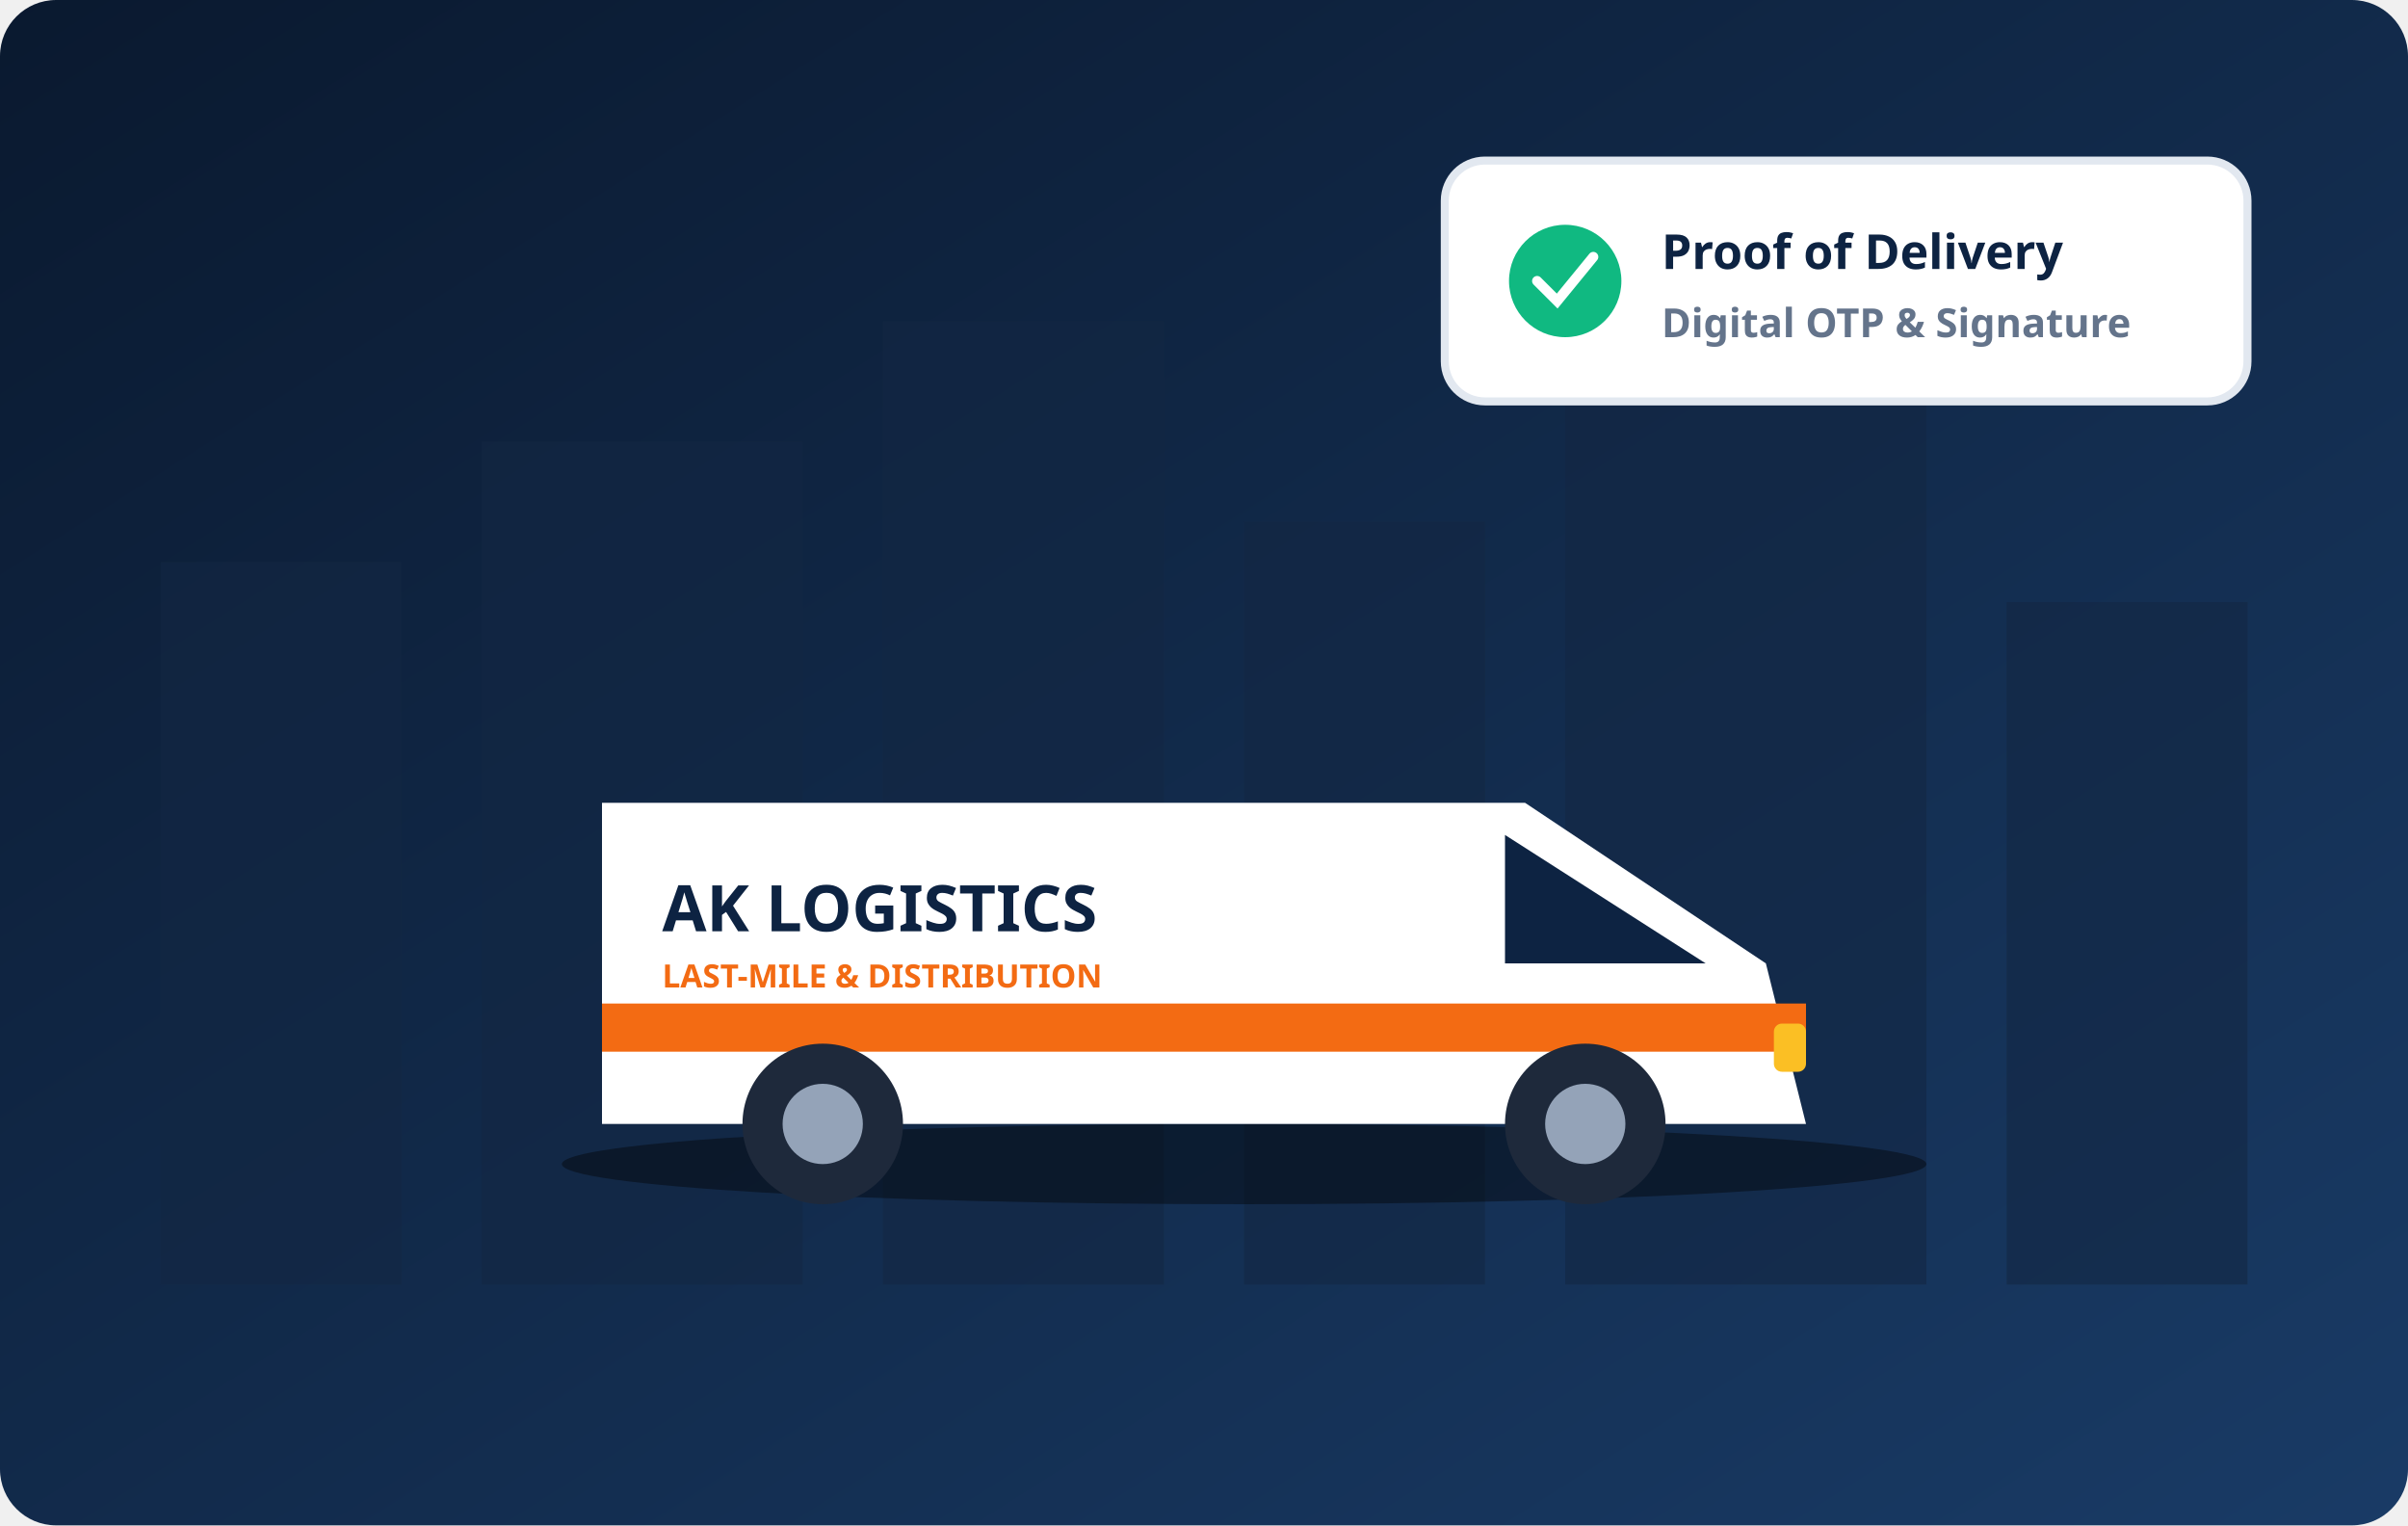
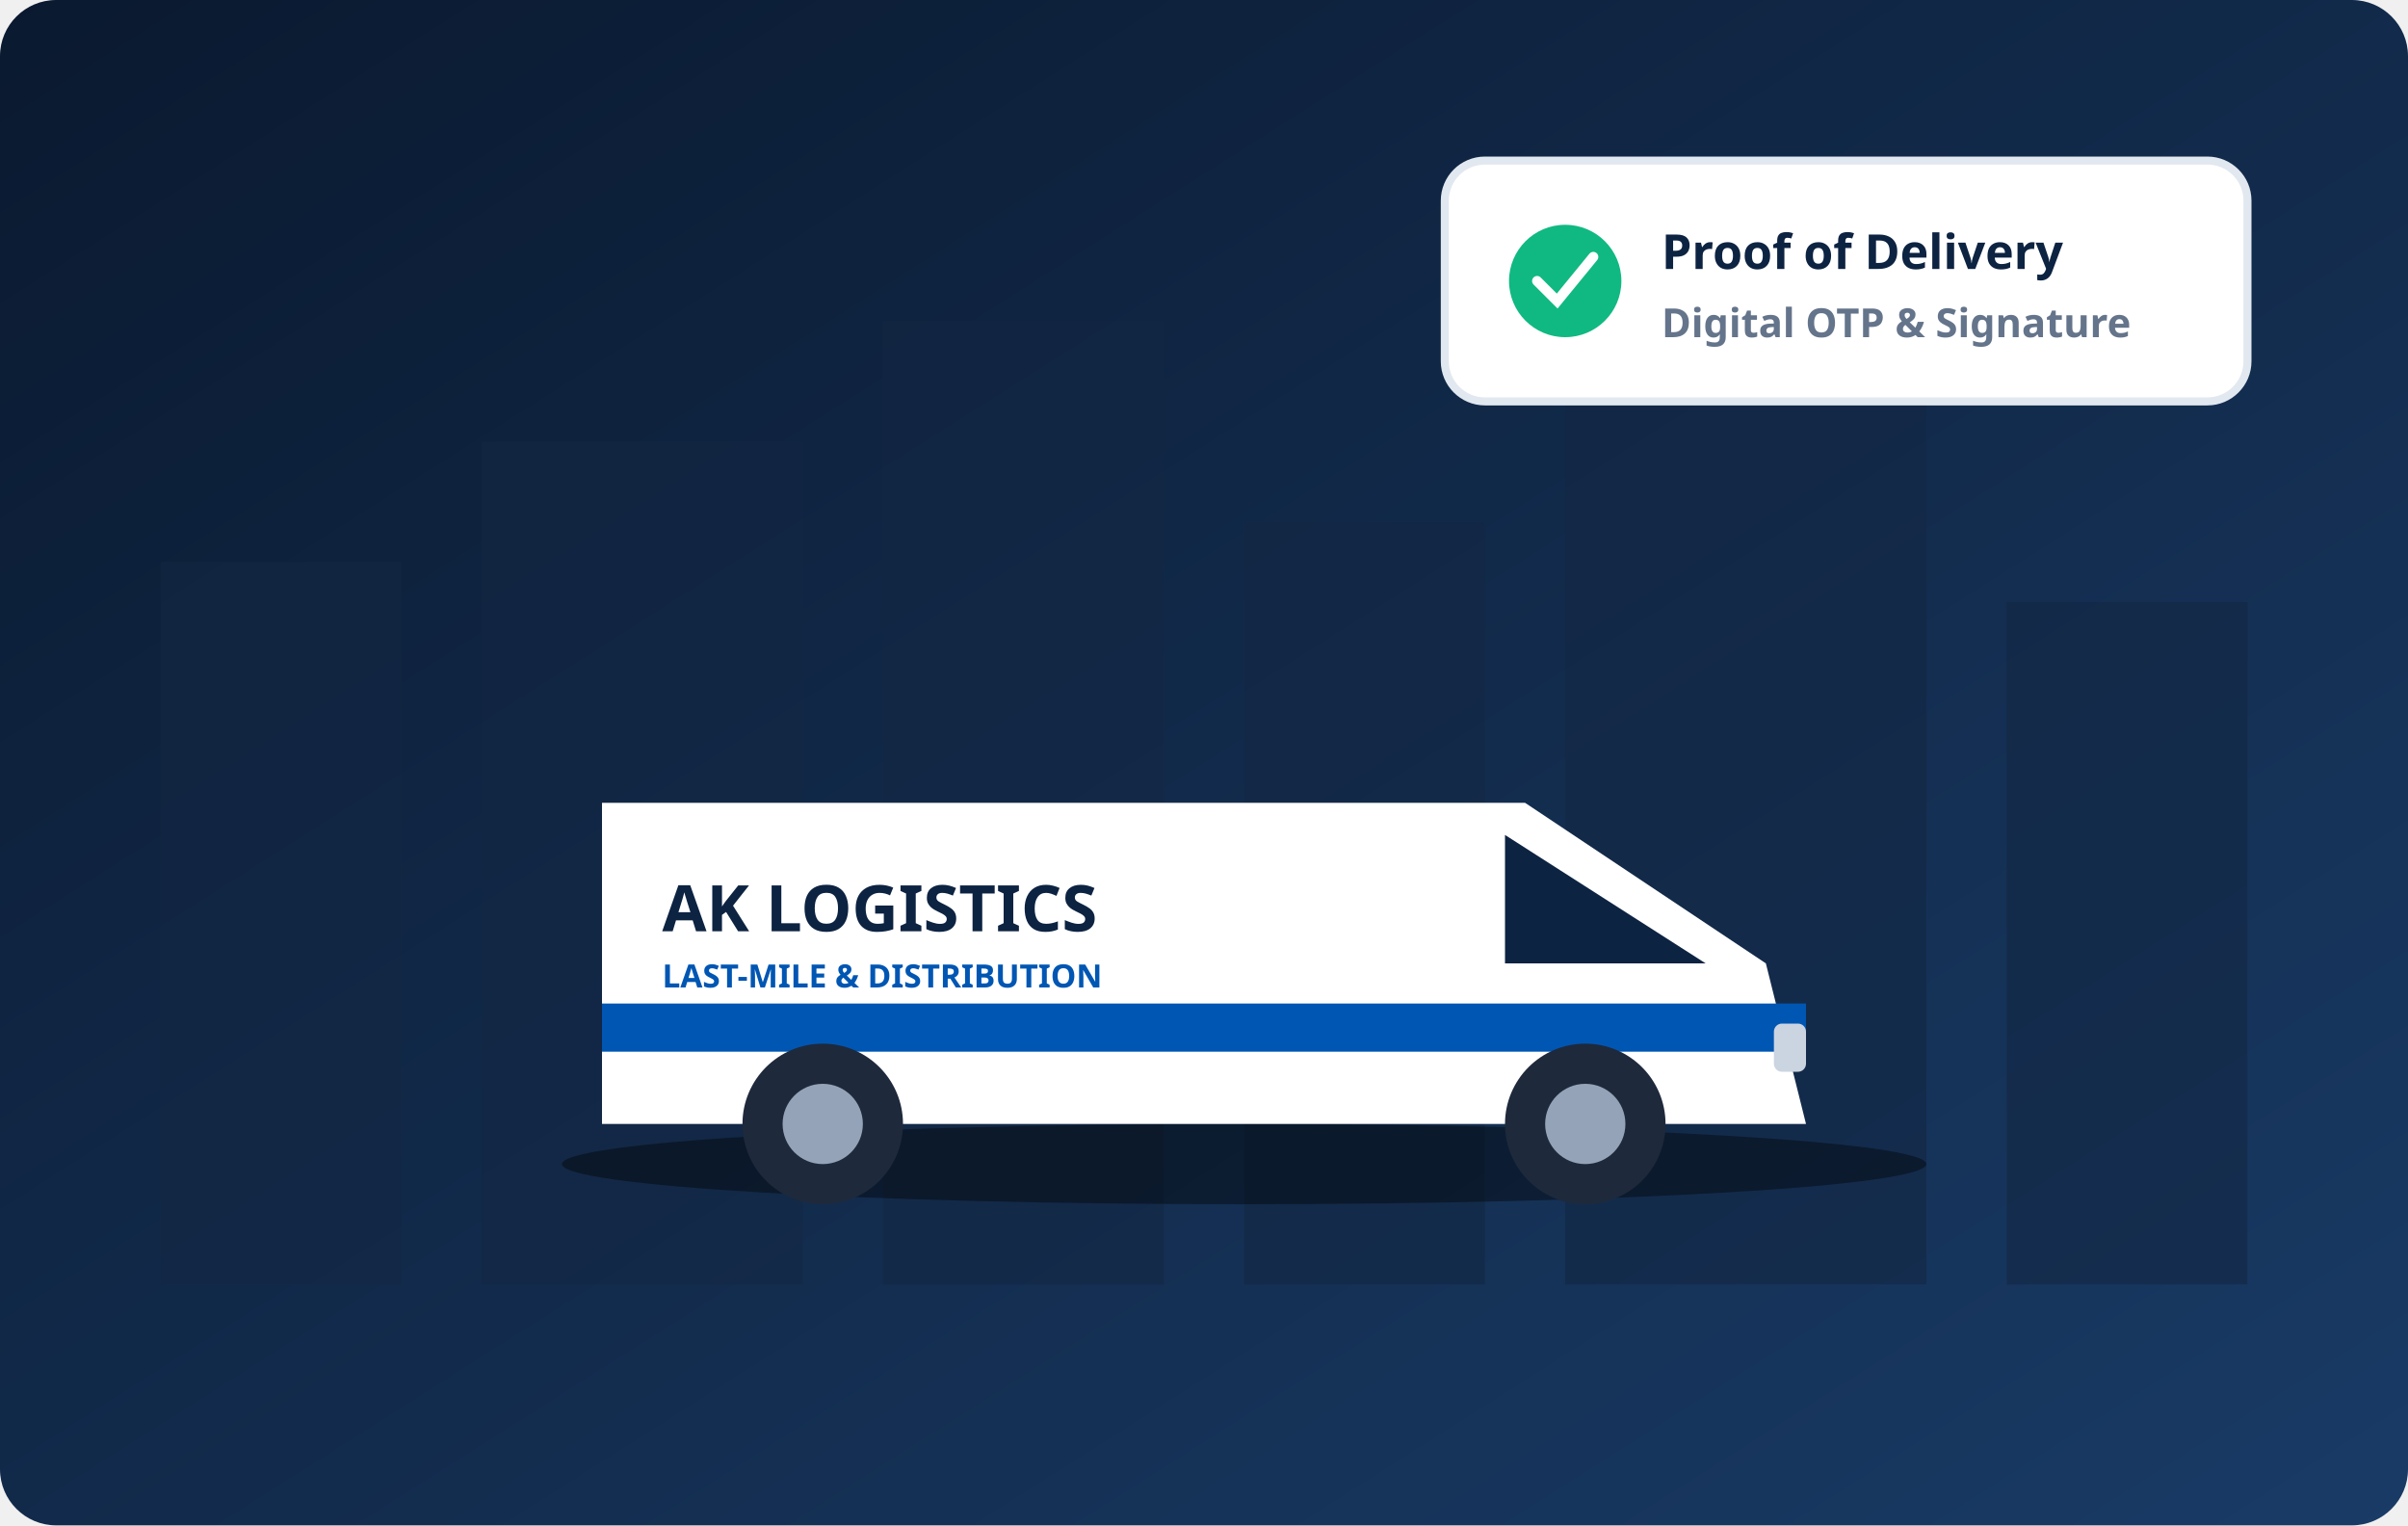
<svg xmlns="http://www.w3.org/2000/svg" viewBox="0 0 600 380" width="100%" height="100%">
  <defs>
    <linearGradient id="lmGrad" x1="0%" y1="0%" x2="100%" y2="100%">
      <stop offset="0%" stop-color="#0a192f" />
      <stop offset="100%" stop-color="#193b66" />
    </linearGradient>
  </defs>
  <rect width="600" height="380" rx="14" fill="url(#lmGrad)" />
  <g fill="#132742" opacity="0.6">
    <rect x="40" y="140" width="60" height="180" />
    <rect x="120" y="110" width="80" height="210" />
    <rect x="220" y="80" width="70" height="240" />
    <rect x="310" y="130" width="60" height="190" />
    <rect x="390" y="100" width="90" height="220" />
    <rect x="500" y="150" width="60" height="170" />
  </g>
  <g transform="translate(130, 180)">
    <ellipse cx="180" cy="110" ry="10" rx="170" fill="rgba(0,0,0,0.4)" />
    <path d="M 20 20 L 250 20 L 310 60 L 320 100 L 20 100 Z" fill="#ffffff" />
    <path d="M 245 28 L 295 60 L 245 60 Z" fill="#0d2342" />
-     <rect x="20" y="70" width="300" height="12" fill="#f36b13" />
+     <rect x="20" y="70" width="300" height="12" fill="#0056b3" />
    <text x="35" y="52" font-family="'Plus Jakarta Sans', sans-serif" font-weight="900" font-size="16" fill="#0d2342">AK LOGISTICS</text>
-     <text x="35" y="66" font-family="'Plus Jakarta Sans', sans-serif" font-weight="700" font-size="8" fill="#f36b13">LAST-MILE &amp; DISTRIBUTION</text>
-     <rect x="312" y="75" width="8" height="12" rx="2" fill="#fbbf24" />
+     <text x="35" y="66" font-family="'Plus Jakarta Sans', sans-serif" font-weight="700" font-size="8" fill="#0056b3">LAST-MILE &amp; DISTRIBUTION</text>
+     <rect x="312" y="75" width="8" height="12" rx="2" fill="#cbd5e1" />
    <circle cx="75" cy="100" r="20" fill="#1e293b" />
    <circle cx="75" cy="100" r="10" fill="#94a3b8" />
    <circle cx="265" cy="100" r="20" fill="#1e293b" />
    <circle cx="265" cy="100" r="10" fill="#94a3b8" />
  </g>
  <g transform="translate(360, 40)">
    <rect width="200" height="60" rx="10" fill="#ffffff" stroke="#e2e8f0" stroke-width="2" />
    <circle cx="30" cy="30" r="14" fill="#10b981" />
    <path d="M 23 30 L 28 35 L 37 24" fill="none" stroke="#ffffff" stroke-width="2.5" stroke-linecap="round" />
    <text x="54" y="27" font-family="'Plus Jakarta Sans', sans-serif" font-weight="800" font-size="12" fill="#0d2342">Proof of Delivery</text>
    <text x="54" y="44" font-family="'Plus Jakarta Sans', sans-serif" font-weight="600" font-size="10" fill="#64748b">Digital OTP &amp; Signature</text>
  </g>
</svg>
